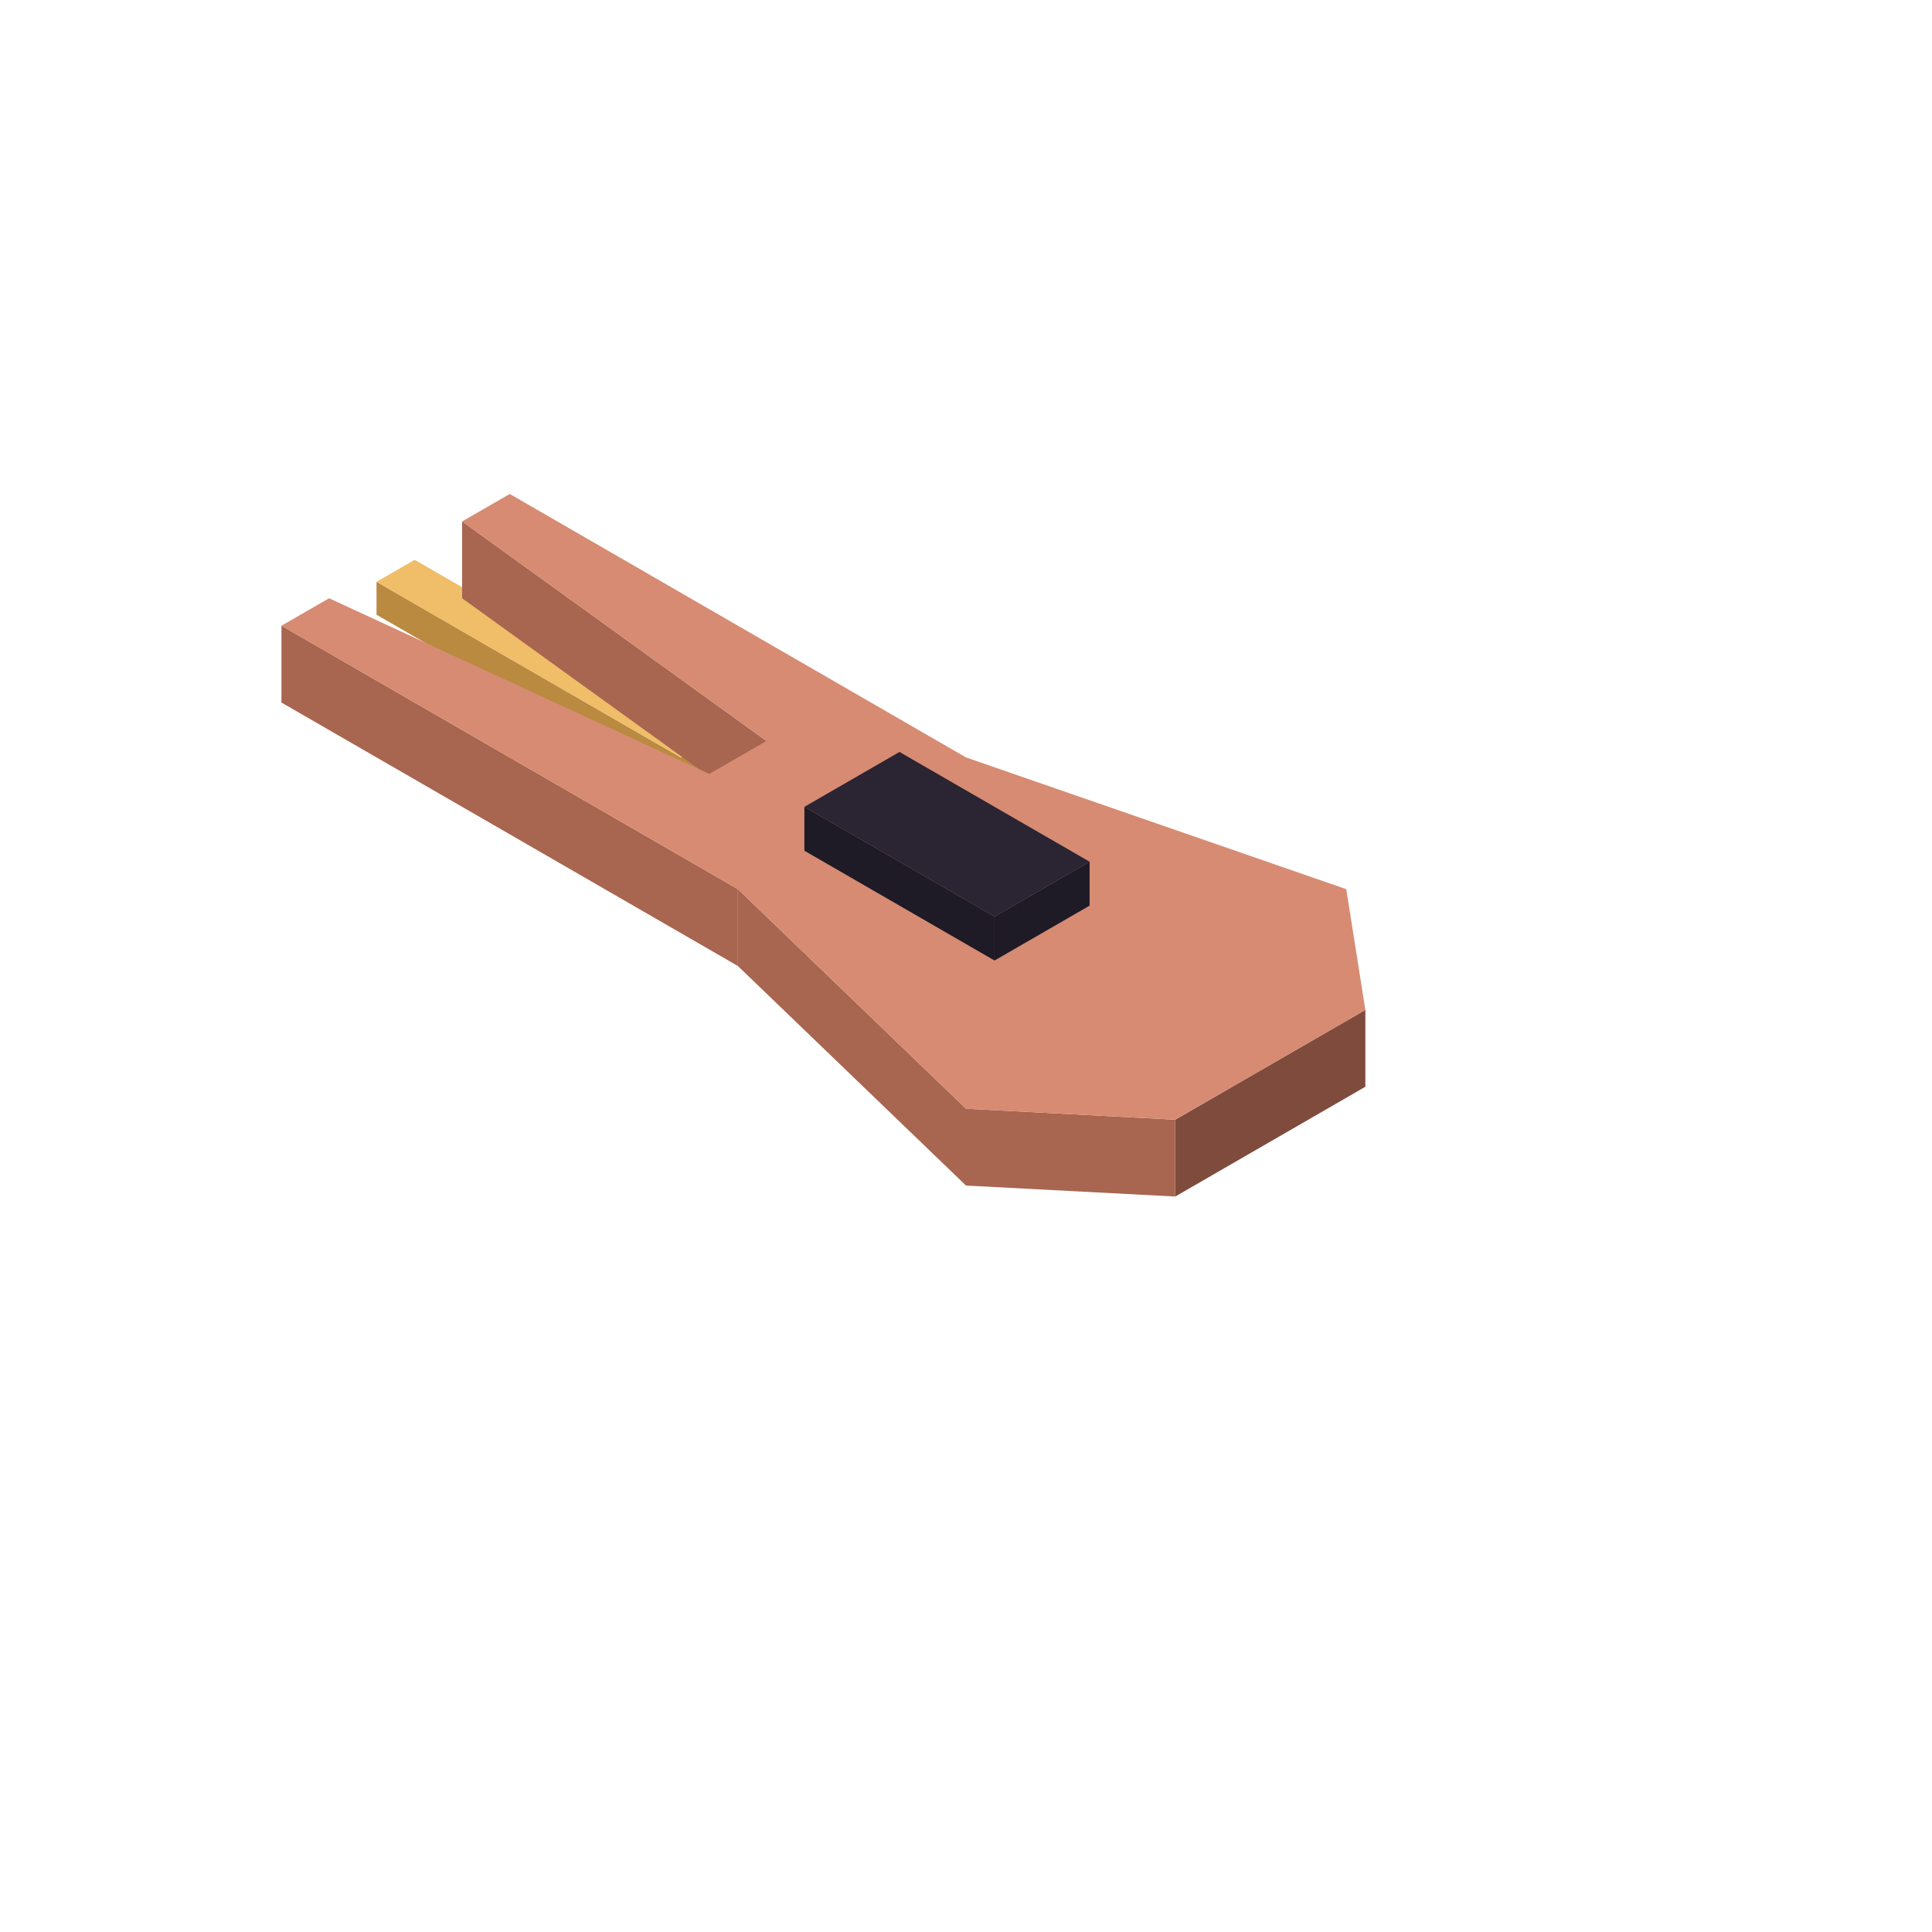
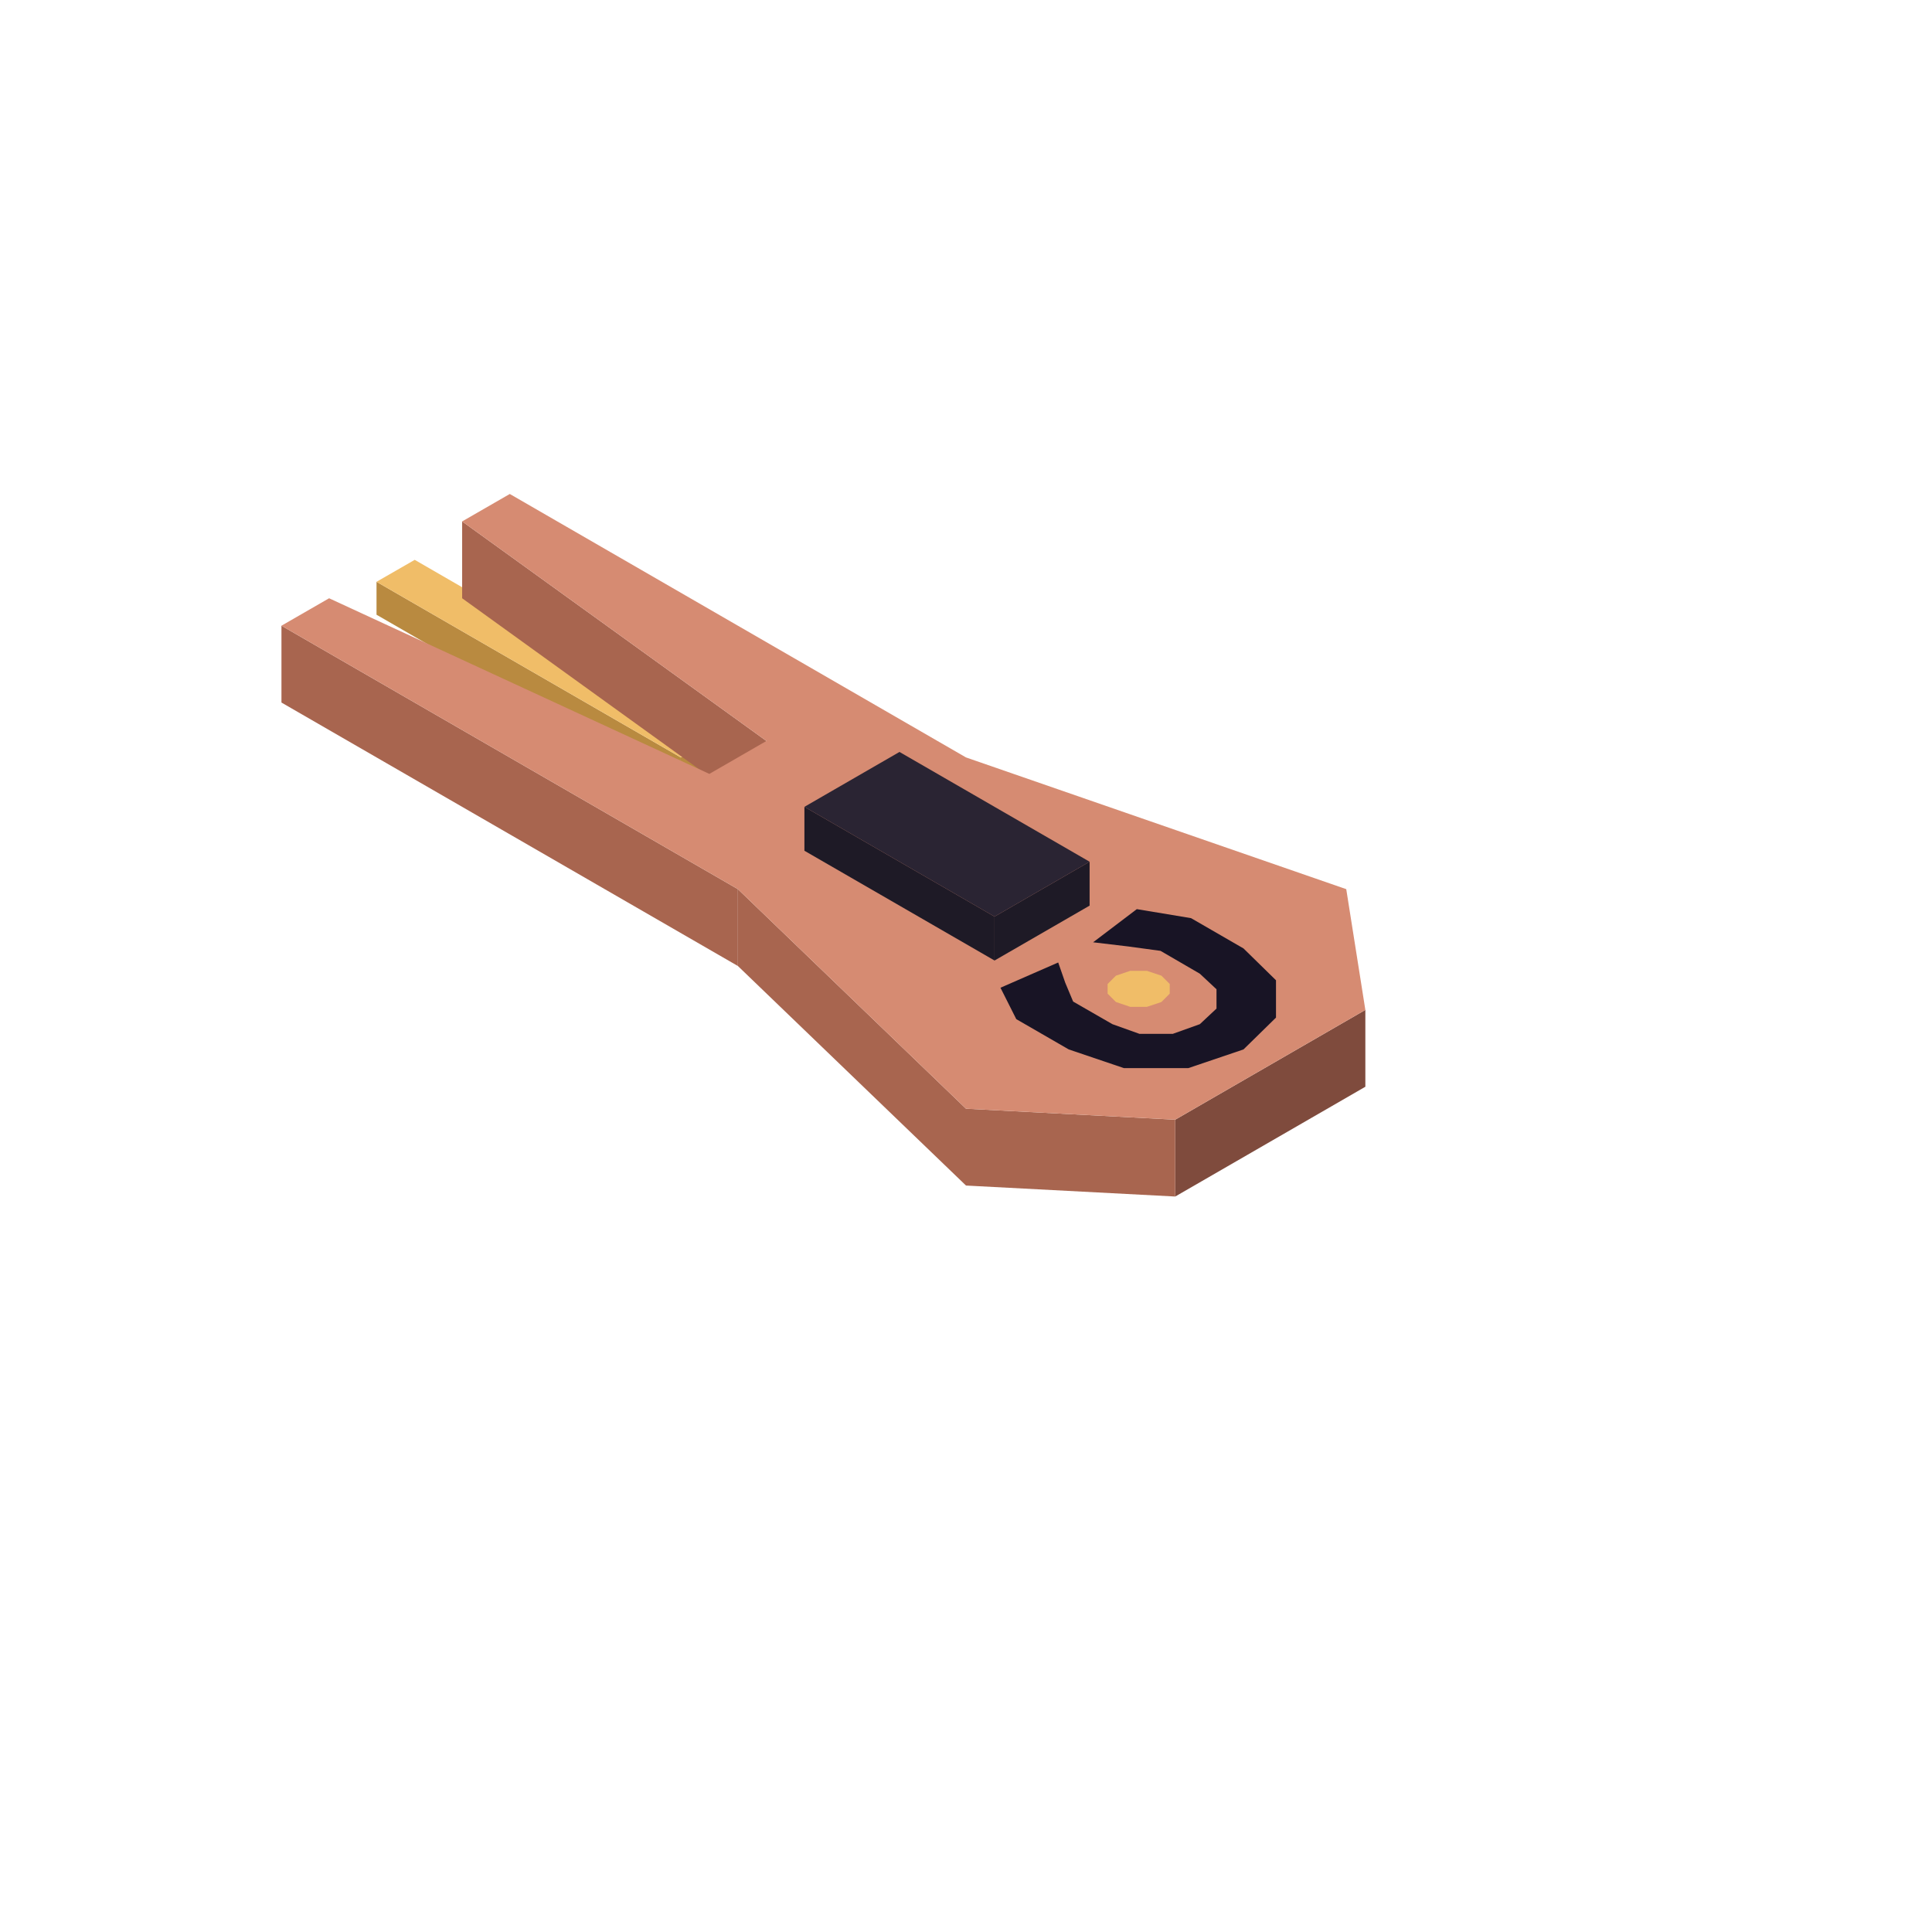
<svg xmlns="http://www.w3.org/2000/svg" width="88" height="88" viewBox="0 0 88 88">
  <polygon fill="#b98a40" points="31.01,34.50 32.74,33.50 32.74,35.00 31.01,36.00" />
  <polygon fill="#b98a40" points="17.15,26.50 31.01,34.50 31.01,36.00 17.15,28.00" />
  <polygon fill="#f0bd68" points="17.15,26.50 18.89,25.50 32.74,33.50 31.01,34.50" />
  <polygon fill="#a8654f" points="21.05,23.75 34.91,33.75 34.91,37.25 21.05,27.25" />
  <polygon fill="#7f4b3d" points="53.53,51.00 62.19,46.00 62.19,49.50 53.53,54.50" />
  <polygon fill="#a8654f" points="44.00,50.50 53.53,51.00 53.53,54.50 44.00,54.00" />
  <polygon fill="#a8654f" points="33.61,40.50 44.00,50.50 44.00,54.00 33.61,44.00" />
  <polygon fill="#a8654f" points="12.82,28.50 33.61,40.50 33.61,44.00 12.82,32.00" />
  <polygon fill="#d68b72" points="34.91,33.75 21.05,23.75 23.22,22.50 44.00,34.50 61.32,40.50 62.19,46.00 53.53,51.00 44.00,50.50 33.61,40.50 12.82,28.50 14.99,27.25 32.31,35.25" />
+   <polygon fill="#f0bd68" points="52.90,44.44 53.28,44.82 53.28,45.26 52.90,45.64 52.24,45.86 51.48,45.86 50.83,45.64 50.45,45.26 50.45,44.82 50.83,44.44 51.48,44.22 52.24,44.22" />
+   <polygon fill="#181425" points="54.13,48.65 51.19,48.65 48.68,47.80 46.29,46.42 45.57,44.99 48.20,43.84 48.52,44.76 48.88,45.62 50.67,46.65 51.90,47.09 53.42,47.09 54.65,46.65 55.41,45.94 55.41,45.06 54.65,44.35 52.86,43.31 51.39,43.11 49.79,42.92 51.78,41.41 54.25,41.82 56.64,43.20 58.12,44.65 58.12,46.35 56.64,47.80" />
  <polygon fill="#1e1a26" points="45.30,41.75 49.63,39.25 49.63,41.25 45.30,43.75" />
  <polygon fill="#1e1a26" points="36.64,36.75 45.30,41.75 45.30,43.75 36.64,38.75" />
  <polygon fill="#2a2433" points="36.64,36.75 40.97,34.25 49.63,39.25 45.30,41.75" />
</svg>
